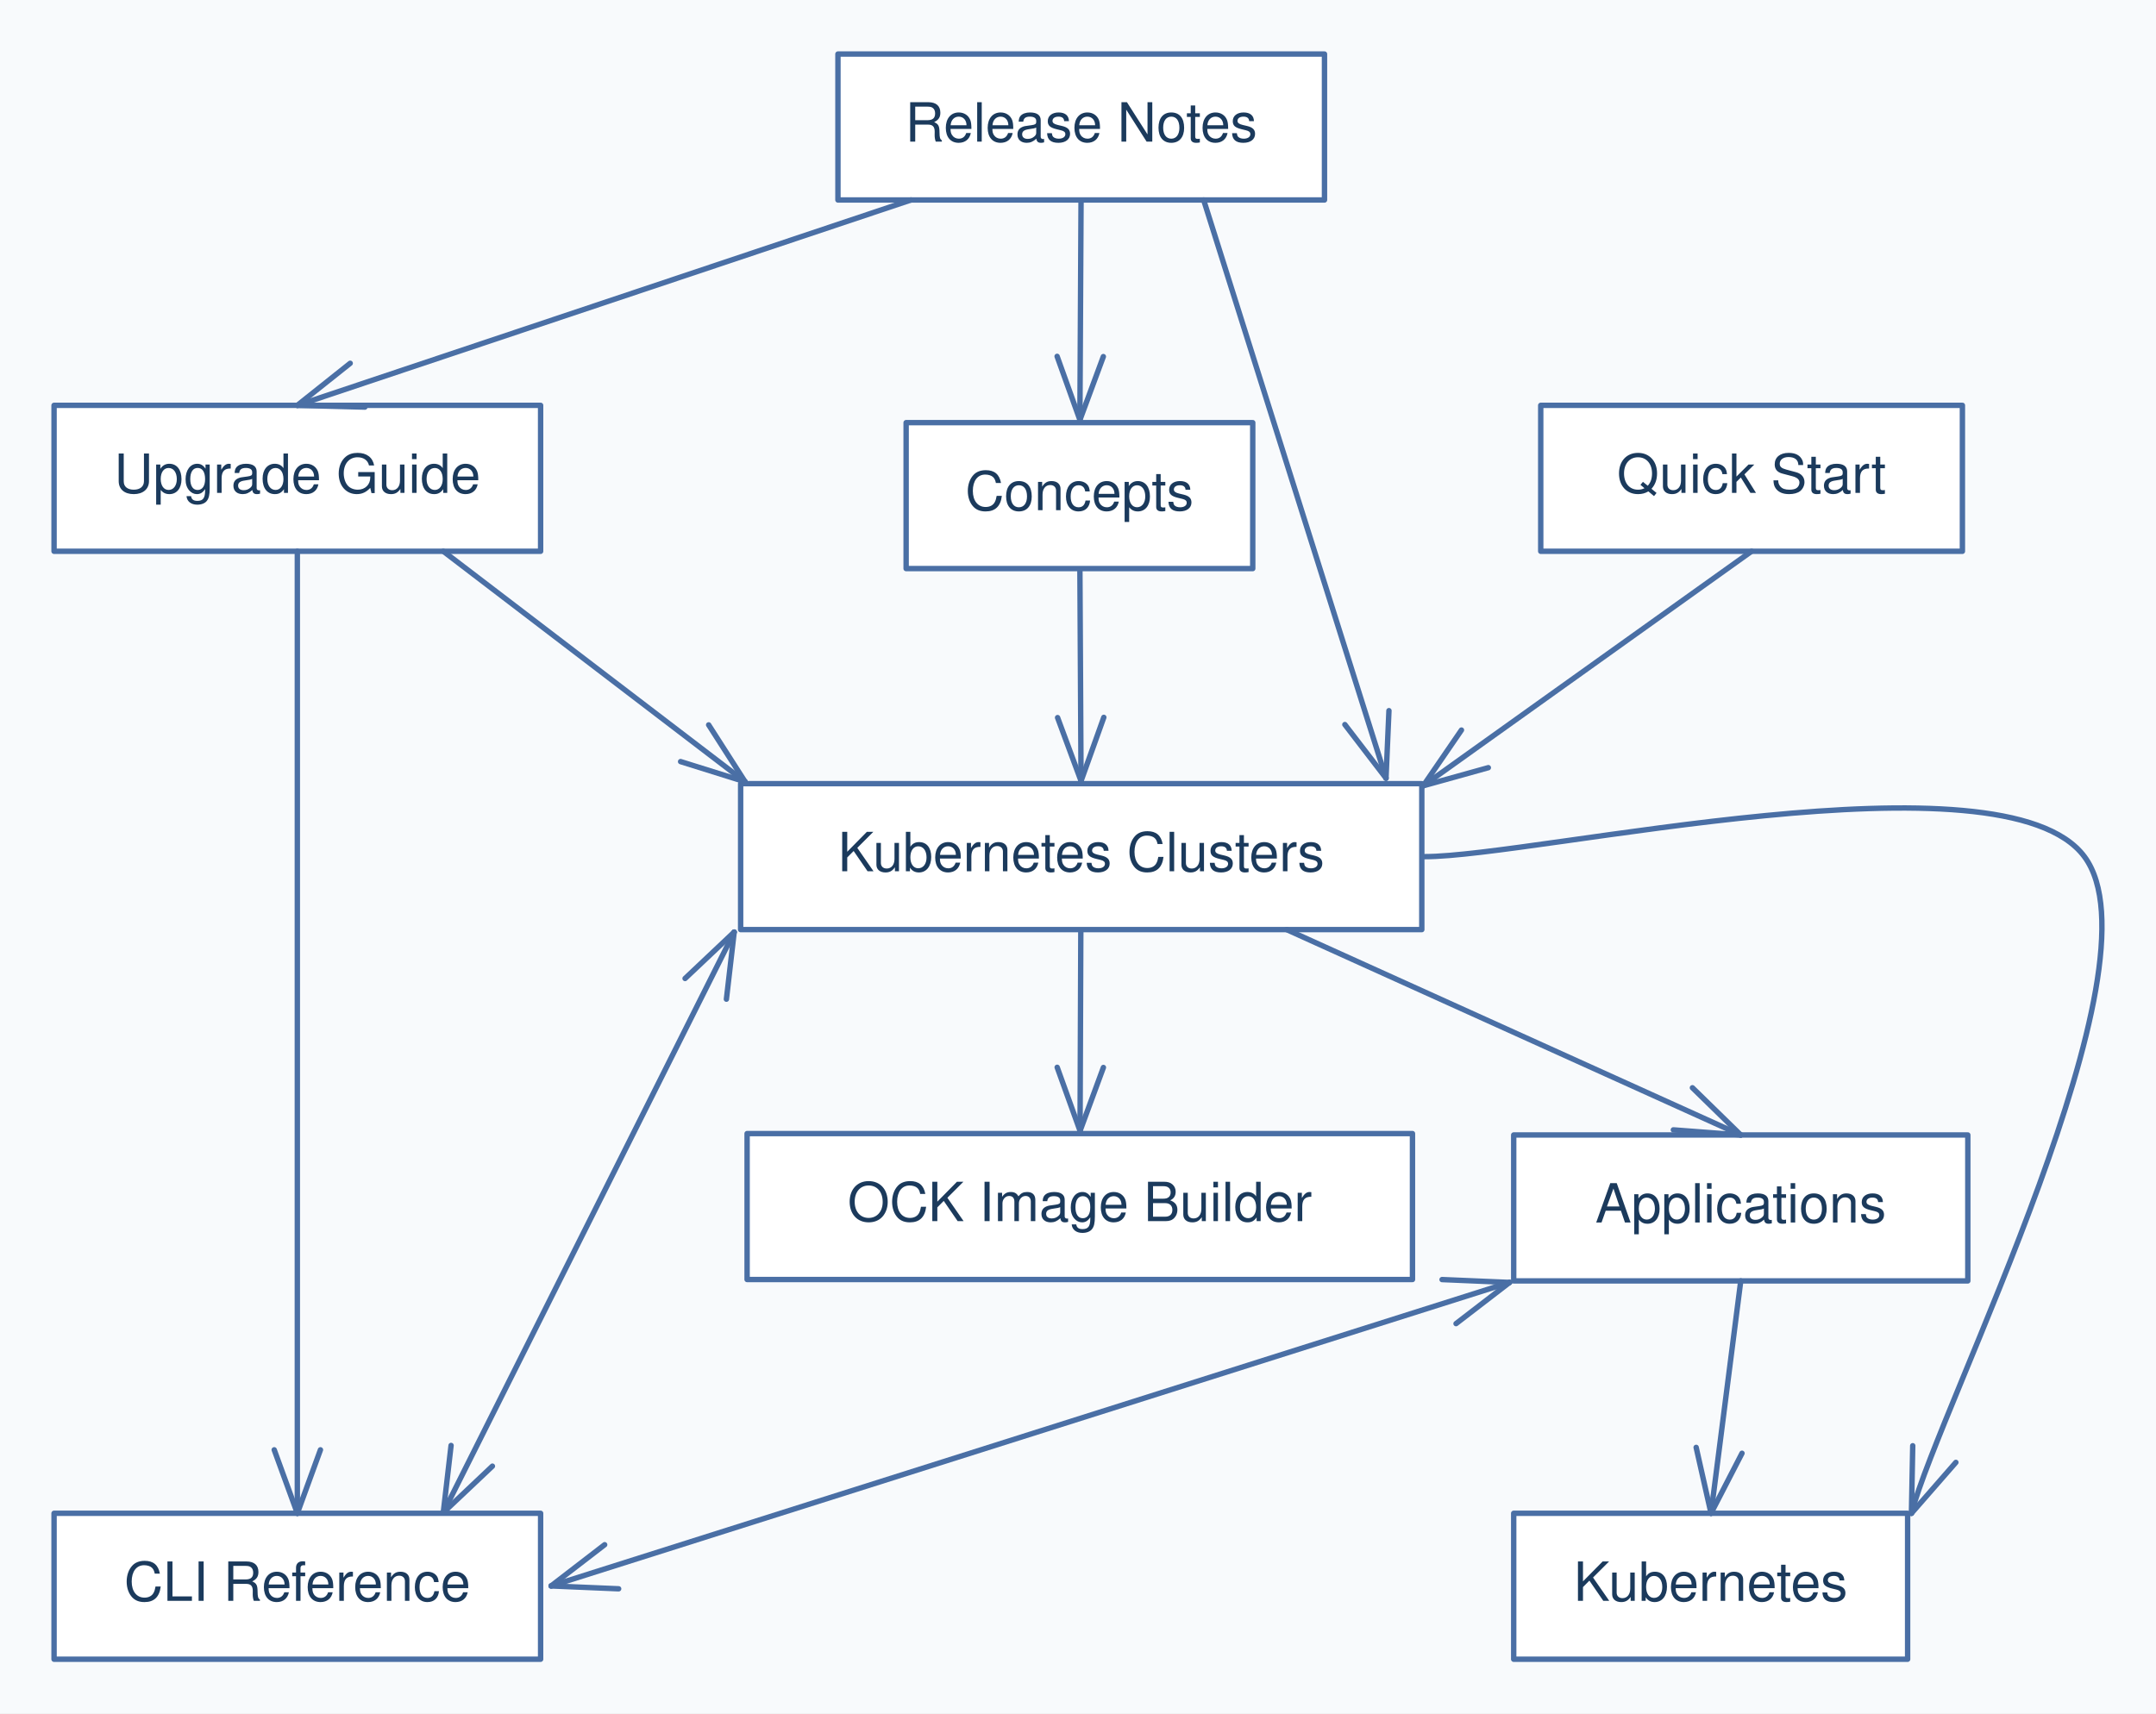
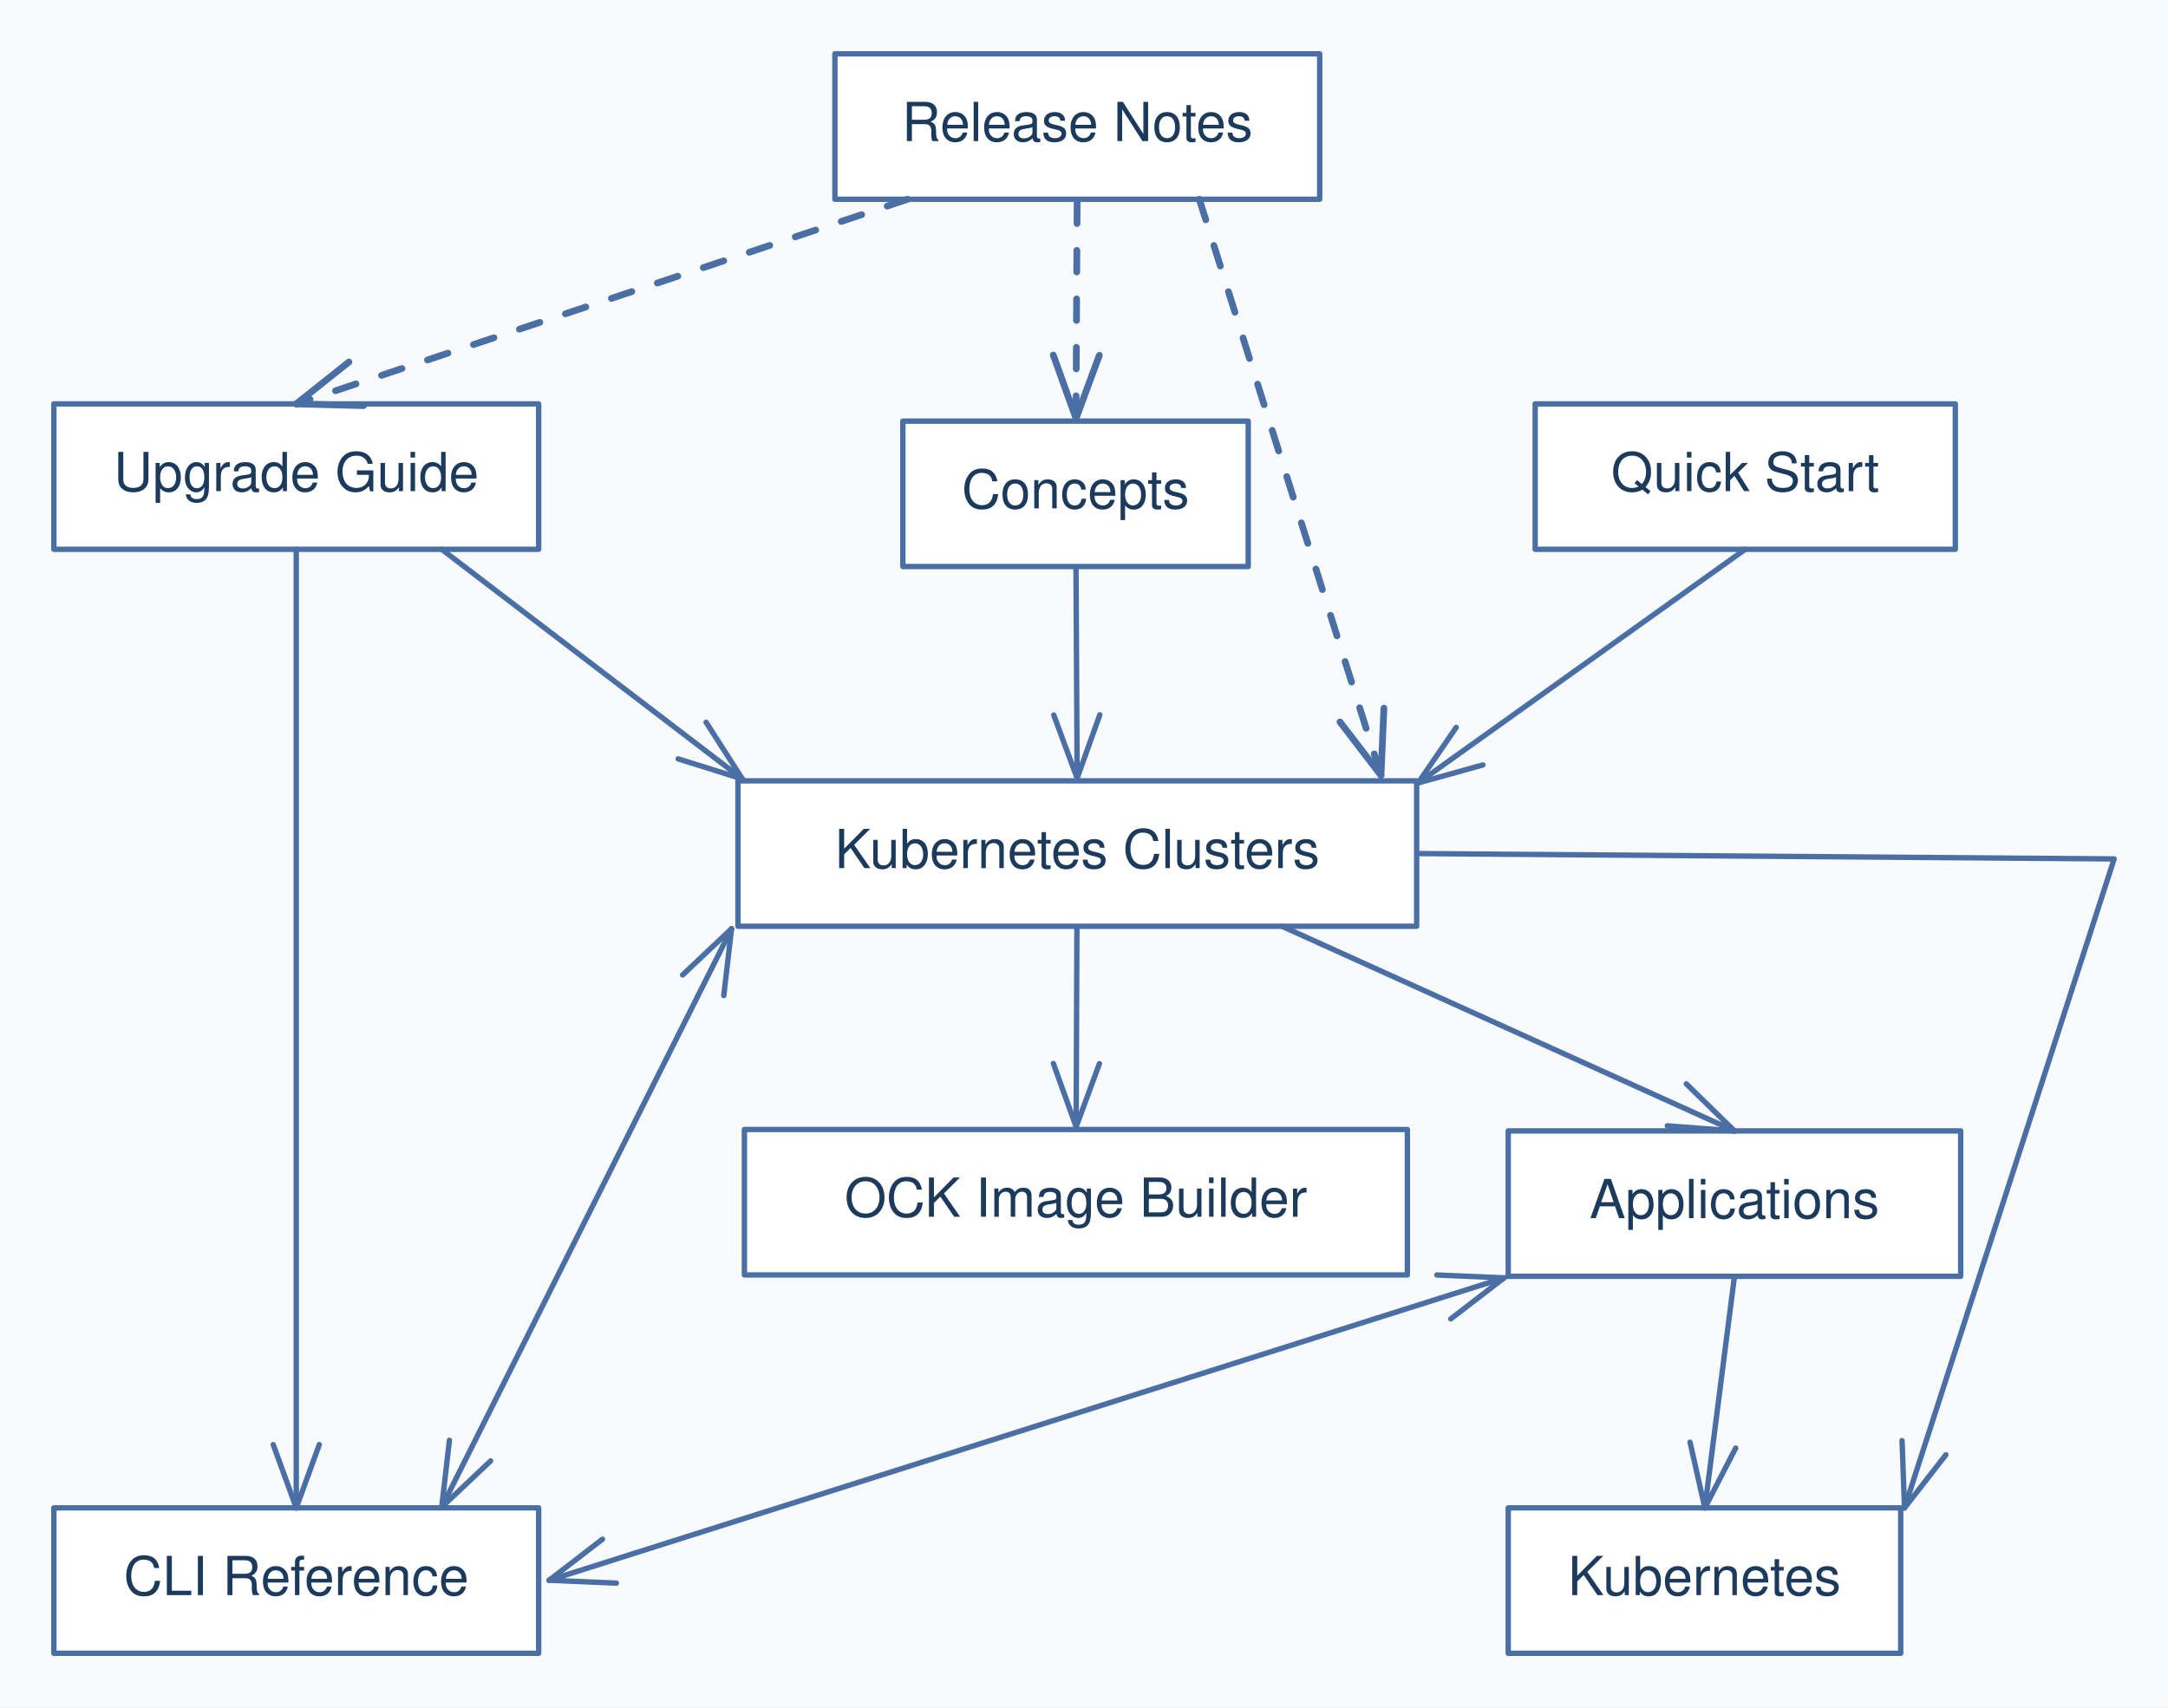
- <svg xmlns="http://www.w3.org/2000/svg" version="1.1" viewBox="0 0 797.621 634" width="797.621" height="634">
+ <svg xmlns="http://www.w3.org/2000/svg" version="1.1" viewBox="0 0 804.971 634" width="804.971" height="634">
  <defs>
    <style class="style-fonts">
      </style>
  </defs>
-   <rect x="0" y="0" width="797.621" height="634" fill="#F8FAFC" />
+   <rect x="0" y="0" width="804.971" height="634" fill="#F8FAFC" />
  <g stroke-linecap="round" transform="translate(310 20) rotate(0 90 27)">
    <path d="M0 0 L180 0 L180 54 L0 54" stroke="none" stroke-width="0" fill="#FFFFFF" />
    <path d="M0 0 C43.65 0, 87.29 0, 180 0 M0 0 C38.62 0, 77.25 0, 180 0 M180 0 C180 15.85, 180 31.7, 180 54 M180 0 C180 11.73, 180 23.47, 180 54 M180 54 C136 54, 92 54, 0 54 M180 54 C143.81 54, 107.61 54, 0 54 M0 54 C0 41.86, 0 29.72, 0 0 M0 54 C0 37.3, 0 20.6, 0 0" stroke="#4A6FA5" stroke-width="2" fill="none" />
  </g>
  <g transform="translate(322 34.5) rotate(0 78 12.5)">
    <text x="78" y="17.9" font-family="Helvetica, Segoe UI Emoji" font-size="20px" fill="#1B3A5C" text-anchor="middle" style="white-space: pre;" direction="ltr" dominant-baseline="alphabetic">Release Notes</text>
  </g>
  <g stroke-linecap="round" transform="translate(335.2275 156.4023) rotate(0 64.11719 27)">
    <path d="M0 0 L128.23 0 L128.23 54 L0 54" stroke="none" stroke-width="0" fill="#FFFFFF" />
    <path d="M0 0 C50.69 0, 101.38 0, 128.23 0 M0 0 C45.2 0, 90.4 0, 128.23 0 M128.23 0 C128.23 11.71, 128.23 23.42, 128.23 54 M128.23 0 C128.23 21.06, 128.23 42.11, 128.23 54 M128.23 54 C96.82 54, 65.4 54, 0 54 M128.23 54 C93.09 54, 57.95 54, 0 54 M0 54 C0 40.76, 0 27.53, 0 0 M0 54 C0 39.74, 0 25.49, 0 0" stroke="#4A6FA5" stroke-width="2" fill="none" />
  </g>
  <g transform="translate(351.3445 170.9023) rotate(0 48 12.5)">
    <text x="48" y="17.9" font-family="Helvetica, Segoe UI Emoji" font-size="20px" fill="#1B3A5C" text-anchor="middle" style="white-space: pre;" direction="ltr" dominant-baseline="alphabetic">Concepts</text>
  </g>
  <g stroke-linecap="round" transform="translate(570 150) rotate(0 78 27)">
    <path d="M0 0 L156 0 L156 54 L0 54" stroke="none" stroke-width="0" fill="#FFFFFF" />
    <path d="M0 0 C46.95 0, 93.91 0, 156 0 M0 0 C55.74 0, 111.48 0, 156 0 M156 0 C156 20.87, 156 41.74, 156 54 M156 0 C156 15.38, 156 30.76, 156 54 M156 54 C122.15 54, 88.29 54, 0 54 M156 54 C110.98 54, 65.95 54, 0 54 M0 54 C0 32.72, 0 11.45, 0 0 M0 54 C0 32.42, 0 10.85, 0 0" stroke="#4A6FA5" stroke-width="2" fill="none" />
  </g>
  <g transform="translate(582 164.5) rotate(0 66 12.5)">
    <text x="66" y="17.9" font-family="Helvetica, Segoe UI Emoji" font-size="20px" fill="#1B3A5C" text-anchor="middle" style="white-space: pre;" direction="ltr" dominant-baseline="alphabetic">Quick Start</text>
  </g>
  <g stroke-linecap="round" transform="translate(20 560) rotate(0 90 27)">
    <path d="M0 0 L180 0 L180 54 L0 54" stroke="none" stroke-width="0" fill="#FFFFFF" />
    <path d="M0 0 C71.47 0, 142.94 0, 180 0 M0 0 C69.37 0, 138.75 0, 180 0 M180 0 C180 14.53, 180 29.05, 180 54 M180 0 C180 16.32, 180 32.65, 180 54 M180 54 C140.97 54, 101.95 54, 0 54 M180 54 C115.27 54, 50.55 54, 0 54 M0 54 C0 37.11, 0 20.22, 0 0 M0 54 C0 35.25, 0 16.51, 0 0" stroke="#4A6FA5" stroke-width="2" fill="none" />
  </g>
  <g transform="translate(32 574.5) rotate(0 78 12.5)">
    <text x="78" y="17.9" font-family="Helvetica, Segoe UI Emoji" font-size="20px" fill="#1B3A5C" text-anchor="middle" style="white-space: pre;" direction="ltr" dominant-baseline="alphabetic">CLI Reference</text>
  </g>
  <g stroke-linecap="round" transform="translate(274 290) rotate(0 126 27)">
    <path d="M0 0 L252 0 L252 54 L0 54" stroke="none" stroke-width="0" fill="#FFFFFF" />
    <path d="M0 0 C52.06 0, 104.13 0, 252 0 M0 0 C72.47 0, 144.95 0, 252 0 M252 0 C252 19.01, 252 38.02, 252 54 M252 0 C252 15.88, 252 31.77, 252 54 M252 54 C184.65 54, 117.3 54, 0 54 M252 54 C176.23 54, 100.47 54, 0 54 M0 54 C0 40.06, 0 26.11, 0 0 M0 54 C0 34.08, 0 14.17, 0 0" stroke="#4A6FA5" stroke-width="2" fill="none" />
  </g>
  <g transform="translate(286 304.5) rotate(0 114 12.5)">
    <text x="114" y="17.9" font-family="Helvetica, Segoe UI Emoji" font-size="20px" fill="#1B3A5C" text-anchor="middle" style="white-space: pre;" direction="ltr" dominant-baseline="alphabetic">Kubernetes Clusters</text>
  </g>
  <g stroke-linecap="round" transform="translate(560 420) rotate(0 84 27)">
    <path d="M0 0 L168 0 L168 54 L0 54" stroke="none" stroke-width="0" fill="#FFFFFF" />
    <path d="M0 0 C37.85 0, 75.7 0, 168 0 M0 0 C42.71 0, 85.41 0, 168 0 M168 0 C168 14.78, 168 29.56, 168 54 M168 0 C168 11.84, 168 23.67, 168 54 M168 54 C111.16 54, 54.33 54, 0 54 M168 54 C106.32 54, 44.64 54, 0 54 M0 54 C0 34.26, 0 14.53, 0 0 M0 54 C0 35.55, 0 17.1, 0 0" stroke="#4A6FA5" stroke-width="2" fill="none" />
  </g>
  <g transform="translate(572 434.5) rotate(0 72 12.5)">
    <text x="72" y="17.9" font-family="Helvetica, Segoe UI Emoji" font-size="20px" fill="#1B3A5C" text-anchor="middle" style="white-space: pre;" direction="ltr" dominant-baseline="alphabetic">Applications</text>
  </g>
  <g stroke-linecap="round" transform="translate(560 560) rotate(0 72.86719 27)">
    <path d="M0 0 L145.73 0 L145.73 54 L0 54" stroke="none" stroke-width="0" fill="#FFFFFF" />
    <path d="M0 0 C46.46 0, 92.93 0, 145.73 0 M0 0 C39.99 0, 79.98 0, 145.73 0 M145.73 0 C145.73 18.79, 145.73 37.59, 145.73 54 M145.73 0 C145.73 17.48, 145.73 34.97, 145.73 54 M145.73 54 C99.89 54, 54.05 54, 0 54 M145.73 54 C107.76 54, 69.79 54, 0 54 M0 54 C0 40.22, 0 26.43, 0 0 M0 54 C0 39.11, 0 24.22, 0 0" stroke="#4A6FA5" stroke-width="2" fill="none" />
  </g>
  <g transform="translate(572.867 574.5) rotate(0 60 12.5)">
    <text x="60" y="17.9" font-family="Helvetica, Segoe UI Emoji" font-size="20px" fill="#1B3A5C" text-anchor="middle" style="white-space: pre;" direction="ltr" dominant-baseline="alphabetic">Kubernetes</text>
  </g>
  <g stroke-linecap="round" transform="translate(276.3916 419.4824) rotate(0 123.0796 27)">
    <path d="M0 0 L246.16 0 L246.16 54 L0 54" stroke="none" stroke-width="0" fill="#FFFFFF" />
    <path d="M0 0 C85.86 0, 171.73 0, 246.16 0 M0 0 C96.94 0, 193.88 0, 246.16 0 M246.16 0 C246.16 13.21, 246.16 26.43, 246.16 54 M246.16 0 C246.16 19.63, 246.16 39.26, 246.16 54 M246.16 54 C185.98 54, 125.81 54, 0 54 M246.16 54 C168.03 54, 89.9 54, 0 54 M0 54 C0 39.68, 0 25.36, 0 0 M0 54 C0 36.2, 0 18.39, 0 0" stroke="#4A6FA5" stroke-width="2" fill="none" />
  </g>
  <g transform="translate(313.3237 433.9824) rotate(0 86.14746 12.5)">
    <text x="86.147" y="17.9" font-family="Helvetica, Segoe UI Emoji" font-size="20px" fill="#1B3A5C" text-anchor="middle" style="white-space: pre;" direction="ltr" dominant-baseline="alphabetic">OCK Image Builder</text>
  </g>
  <g stroke-linecap="round" transform="translate(20 150) rotate(0 90 27)">
    <path d="M0 0 L180 0 L180 54 L0 54" stroke="none" stroke-width="0" fill="#FFFFFF" />
    <path d="M0 0 C70.07 0, 140.14 0, 180 0 M0 0 C36.92 0, 73.85 0, 180 0 M180 0 C180 12.28, 180 24.55, 180 54 M180 0 C180 12.55, 180 25.1, 180 54 M180 54 C131.56 54, 83.12 54, 0 54 M180 54 C128.96 54, 77.92 54, 0 54 M0 54 C0 39.54, 0 25.07, 0 0 M0 54 C0 39.55, 0 25.11, 0 0" stroke="#4A6FA5" stroke-width="2" fill="none" />
  </g>
  <g transform="translate(32 164.5) rotate(0 78 12.5)">
    <text x="78" y="17.9" font-family="Helvetica, Segoe UI Emoji" font-size="20px" fill="#1B3A5C" text-anchor="middle" style="white-space: pre;" direction="ltr" dominant-baseline="alphabetic">Upgrade Guide</text>
  </g>
  <g stroke-linecap="round">
    <g transform="translate(399.9349 75) rotate(0 -0.2106983 40.20117)">
-       <path d="M0 0 C-0.07 13.4, -0.35 67, -0.42 80.4 M0 0 C-0.07 13.4, -0.35 67, -0.42 80.4" stroke="#4A6FA5" stroke-width="2" fill="none" />
+       <path d="M0 0 C-0.16 31.41, -0.33 62.82, -0.42 80.4" stroke="#4A6FA5" stroke-width="2.5" fill="none" stroke-dasharray="8 10" />
    </g>
    <g transform="translate(399.9349 75) rotate(0 -0.2106983 40.20117)">
-       <path d="M-8.85 56.87 C-5.56 66.06, -2.26 75.25, -0.42 80.4 M-8.85 56.87 C-5.58 66.01, -2.3 75.15, -0.42 80.4" stroke="#4A6FA5" stroke-width="2" fill="none" />
+       <path d="M-8.85 56.87 C-5.56 66.06, -2.26 75.25, -0.42 80.4" stroke="#4A6FA5" stroke-width="2.5" fill="none" />
    </g>
    <g transform="translate(399.9349 75) rotate(0 -0.2106983 40.20117)">
-       <path d="M8.25 56.96 C4.86 66.11, 1.48 75.27, -0.42 80.4 M8.25 56.96 C4.88 66.06, 1.51 75.17, -0.42 80.4" stroke="#4A6FA5" stroke-width="2" fill="none" />
+       <path d="M8.25 56.96 C4.86 66.11, 1.48 75.27, -0.42 80.4" stroke="#4A6FA5" stroke-width="2.5" fill="none" />
    </g>
  </g>
  <mask />
  <g stroke-linecap="round">
    <g transform="translate(445.2979 74.00488) rotate(0 33.72803 106.9771)">
-       <path d="M0 0 C11.24 35.66, 56.21 178.3, 67.46 213.95 M0 0 C11.24 35.66, 56.21 178.3, 67.46 213.95" stroke="#4A6FA5" stroke-width="2" fill="none" />
+       <path d="M0 0 C17.36 55.07, 34.72 110.13, 67.46 213.95" stroke="#4A6FA5" stroke-width="2.5" fill="none" stroke-dasharray="8 10" />
    </g>
    <g transform="translate(445.2979 74.00488) rotate(0 33.72803 106.9771)">
-       <path d="M52.24 194.12 C56.15 199.22, 60.07 204.33, 67.46 213.95 M52.24 194.12 C56.74 199.99, 61.25 205.87, 67.46 213.95" stroke="#4A6FA5" stroke-width="2" fill="none" />
+       <path d="M52.24 194.12 C56.15 199.22, 60.07 204.33, 67.46 213.95" stroke="#4A6FA5" stroke-width="2.5" fill="none" />
    </g>
    <g transform="translate(445.2979 74.00488) rotate(0 33.72803 106.9771)">
-       <path d="M68.55 188.98 C68.27 195.41, 67.99 201.83, 67.46 213.95 M68.55 188.98 C68.22 196.37, 67.9 203.77, 67.46 213.95" stroke="#4A6FA5" stroke-width="2" fill="none" />
+       <path d="M68.55 188.98 C68.27 195.41, 67.99 201.83, 67.46 213.95" stroke="#4A6FA5" stroke-width="2.5" fill="none" />
    </g>
  </g>
  <mask />
  <g stroke-linecap="round">
    <g transform="translate(337 74) rotate(0 -113.5 38)">
-       <path d="M0 0 C-37.83 12.67, -189.17 63.33, -227 76 M0 0 C-37.83 12.67, -189.17 63.33, -227 76" stroke="#4A6FA5" stroke-width="2" fill="none" />
+       <path d="M0 0 C-47.64 15.95, -95.28 31.9, -227 76" stroke="#4A6FA5" stroke-width="2.5" fill="none" stroke-dasharray="8 10" />
    </g>
    <g transform="translate(337 74) rotate(0 -113.5 38)">
-       <path d="M-207.44 60.43 C-211.54 63.7, -215.65 66.97, -227 76 M-207.44 60.43 C-213.65 65.37, -219.85 70.31, -227 76" stroke="#4A6FA5" stroke-width="2" fill="none" />
+       <path d="M-207.44 60.43 C-211.54 63.7, -215.65 66.97, -227 76" stroke="#4A6FA5" stroke-width="2.5" fill="none" />
    </g>
    <g transform="translate(337 74) rotate(0 -113.5 38)">
-       <path d="M-202.01 76.65 C-207.25 76.51, -212.5 76.38, -227 76 M-202.01 76.65 C-209.94 76.44, -217.87 76.24, -227 76" stroke="#4A6FA5" stroke-width="2" fill="none" />
+       <path d="M-202.01 76.65 C-207.25 76.51, -212.5 76.38, -227 76" stroke="#4A6FA5" stroke-width="2.5" fill="none" />
    </g>
  </g>
  <mask />
  <g stroke-linecap="round">
    <g transform="translate(648 204) rotate(0 -60.73633 43.38818)">
-       <path d="M0 0 C-20.25 14.46, -101.23 72.31, -121.47 86.78 M0 0 C-20.25 14.46, -101.23 72.31, -121.47 86.78" stroke="#4A6FA5" stroke-width="2" fill="none" />
+       <path d="M0 0 C-41.5 29.64, -82.99 59.29, -121.47 86.78 M0 0 C-33.32 23.8, -66.64 47.6, -121.47 86.78" stroke="#4A6FA5" stroke-width="2" fill="none" />
    </g>
    <g transform="translate(648 204) rotate(0 -60.73633 43.38818)">
      <path d="M-107.33 66.16 C-112.16 73.2, -116.99 80.25, -121.47 86.78 M-107.33 66.16 C-111.21 71.82, -115.09 77.47, -121.47 86.78" stroke="#4A6FA5" stroke-width="2" fill="none" />
    </g>
    <g transform="translate(648 204) rotate(0 -60.73633 43.38818)">
      <path d="M-97.39 80.08 C-105.61 82.37, -113.84 84.65, -121.47 86.78 M-97.39 80.08 C-103.99 81.92, -110.6 83.75, -121.47 86.78" stroke="#4A6FA5" stroke-width="2" fill="none" />
    </g>
  </g>
  <mask />
  <g stroke-linecap="round">
    <g transform="translate(399.5183 211.4023) rotate(0 0.2079999 38.79883)">
-       <path d="M0 0 C0.07 12.93, 0.35 64.66, 0.42 77.6 M0 0 C0.07 12.93, 0.35 64.66, 0.42 77.6" stroke="#4A6FA5" stroke-width="2" fill="none" />
+       <path d="M0 0 C0.12 21.85, 0.23 43.69, 0.42 77.6 M0 0 C0.16 29.94, 0.32 59.88, 0.42 77.6" stroke="#4A6FA5" stroke-width="2" fill="none" />
    </g>
    <g transform="translate(399.5183 211.4023) rotate(0 0.2079999 38.79883)">
      <path d="M-8.26 54.15 C-5.82 60.75, -3.37 67.35, 0.42 77.6 M-8.26 54.15 C-4.91 63.2, -1.57 72.24, 0.42 77.6" stroke="#4A6FA5" stroke-width="2" fill="none" />
    </g>
    <g transform="translate(399.5183 211.4023) rotate(0 0.2079999 38.79883)">
      <path d="M8.84 54.06 C6.47 60.69, 4.1 67.31, 0.42 77.6 M8.84 54.06 C5.59 63.14, 2.34 72.22, 0.42 77.6" stroke="#4A6FA5" stroke-width="2" fill="none" />
    </g>
  </g>
  <mask />
  <g stroke-linecap="round">
    <g transform="translate(271.6172 344.915) rotate(0 -53.80859 107.4082)">
-       <path d="M0 0 C-17.94 35.8, -89.68 179.01, -107.62 214.82 M0 0 C-17.94 35.8, -89.68 179.01, -107.62 214.82" stroke="#4A6FA5" stroke-width="2" fill="none" />
+       <path d="M0 0 C-38.06 75.98, -76.12 151.95, -107.62 214.82 M0 0 C-26.33 52.56, -52.66 105.12, -107.62 214.82" stroke="#4A6FA5" stroke-width="2" fill="none" />
    </g>
    <g transform="translate(271.6172 344.915) rotate(0 -53.80859 107.4082)">
      <path d="M-2.88 24.83 C-1.86 16.05, -0.84 7.27, 0 0 M-2.88 24.83 C-2.17 18.76, -1.47 12.68, 0 0" stroke="#4A6FA5" stroke-width="2" fill="none" />
    </g>
    <g transform="translate(271.6172 344.915) rotate(0 -53.80859 107.4082)">
      <path d="M-18.17 17.17 C-11.74 11.1, -5.32 5.03, 0 0 M-18.17 17.17 C-13.72 12.97, -9.28 8.77, 0 0" stroke="#4A6FA5" stroke-width="2" fill="none" />
    </g>
    <g transform="translate(271.6172 344.915) rotate(0 -53.80859 107.4082)">
      <path d="M-104.74 189.98 C-105.76 198.77, -106.78 207.55, -107.62 214.82 M-104.74 189.98 C-105.44 196.06, -106.15 202.13, -107.62 214.82" stroke="#4A6FA5" stroke-width="2" fill="none" />
    </g>
    <g transform="translate(271.6172 344.915) rotate(0 -53.80859 107.4082)">
      <path d="M-89.45 197.64 C-95.88 203.72, -102.3 209.79, -107.62 214.82 M-89.45 197.64 C-93.89 201.84, -98.34 206.05, -107.62 214.82" stroke="#4A6FA5" stroke-width="2" fill="none" />
    </g>
  </g>
  <mask />
  <g stroke-linecap="round">
    <g transform="translate(476 344) rotate(0 84 38)">
-       <path d="M0 0 C28 12.67, 140 63.33, 168 76 M0 0 C28 12.67, 140 63.33, 168 76" stroke="#4A6FA5" stroke-width="2" fill="none" />
+       <path d="M0 0 C39.39 17.82, 78.79 35.64, 168 76 M0 0 C63.36 28.66, 126.72 57.33, 168 76" stroke="#4A6FA5" stroke-width="2" fill="none" />
    </g>
    <g transform="translate(476 344) rotate(0 84 38)">
      <path d="M143.07 74.11 C148.92 74.55, 154.76 75, 168 76 M143.07 74.11 C152.47 74.82, 161.87 75.54, 168 76" stroke="#4A6FA5" stroke-width="2" fill="none" />
    </g>
    <g transform="translate(476 344) rotate(0 84 38)">
      <path d="M150.12 58.53 C154.31 62.62, 158.51 66.72, 168 76 M150.12 58.53 C156.86 65.12, 163.61 71.71, 168 76" stroke="#4A6FA5" stroke-width="2" fill="none" />
    </g>
  </g>
  <mask />
  <g stroke-linecap="round">
    <g transform="translate(558.4795 474.5664) rotate(0 -177.2959 56.1543)">
-       <path d="M0 0 C-59.1 18.72, -295.49 93.59, -354.59 112.31 M0 0 C-59.1 18.72, -295.49 93.59, -354.59 112.31" stroke="#4A6FA5" stroke-width="2" fill="none" />
+       <path d="M0 0 C-76.01 24.08, -152.03 48.15, -354.59 112.31 M0 0 C-87.75 27.79, -175.5 55.59, -354.59 112.31" stroke="#4A6FA5" stroke-width="2" fill="none" />
    </g>
    <g transform="translate(558.4795 474.5664) rotate(0 -177.2959 56.1543)">
      <path d="M-19.81 15.24 C-15.57 11.98, -11.32 8.71, 0 0 M-19.81 15.24 C-14.91 11.47, -10.01 7.7, 0 0" stroke="#4A6FA5" stroke-width="2" fill="none" />
    </g>
    <g transform="translate(558.4795 474.5664) rotate(0 -177.2959 56.1543)">
      <path d="M-24.98 -1.06 C-19.62 -0.83, -14.27 -0.6, 0 0 M-24.98 -1.06 C-18.8 -0.8, -12.62 -0.53, 0 0" stroke="#4A6FA5" stroke-width="2" fill="none" />
    </g>
    <g transform="translate(558.4795 474.5664) rotate(0 -177.2959 56.1543)">
      <path d="M-334.78 97.06 C-339.03 100.33, -343.27 103.6, -354.59 112.31 M-334.78 97.06 C-339.68 100.84, -344.58 104.61, -354.59 112.31" stroke="#4A6FA5" stroke-width="2" fill="none" />
    </g>
    <g transform="translate(558.4795 474.5664) rotate(0 -177.2959 56.1543)">
      <path d="M-329.61 113.37 C-334.97 113.14, -340.32 112.91, -354.59 112.31 M-329.61 113.37 C-335.8 113.1, -341.98 112.84, -354.59 112.31" stroke="#4A6FA5" stroke-width="2" fill="none" />
    </g>
  </g>
  <mask />
  <g stroke-linecap="round">
    <g transform="translate(399.85 345) rotate(0 -0.1413644 36.74121)">
-       <path d="M0 0 C-0.05 12.25, -0.24 61.24, -0.28 73.48 M0 0 C-0.05 12.25, -0.24 61.24, -0.28 73.48" stroke="#4A6FA5" stroke-width="2" fill="none" />
+       <path d="M0 0 C-0.07 17.35, -0.13 34.71, -0.28 73.48 M0 0 C-0.06 16.76, -0.13 33.52, -0.28 73.48" stroke="#4A6FA5" stroke-width="2" fill="none" />
    </g>
    <g transform="translate(399.85 345) rotate(0 -0.1413644 36.74121)">
      <path d="M-8.74 49.96 C-6.74 55.51, -4.75 61.07, -0.28 73.48 M-8.74 49.96 C-6.81 55.32, -4.88 60.69, -0.28 73.48" stroke="#4A6FA5" stroke-width="2" fill="none" />
    </g>
    <g transform="translate(399.85 345) rotate(0 -0.1413644 36.74121)">
      <path d="M8.36 50.02 C6.32 55.56, 4.28 61.1, -0.28 73.48 M8.36 50.02 C6.39 55.37, 4.42 60.72, -0.28 73.48" stroke="#4A6FA5" stroke-width="2" fill="none" />
    </g>
  </g>
  <mask />
  <g stroke-linecap="round">
-     <g transform="translate(527.1426 317) rotate(0 122 121.5)">
-       <path d="M0 0 C40.67 0, 214 -40.5, 244 0 C274 40.5, 190.67 202.5, 180 243 M0 0 C40.67 0, 214 -40.5, 244 0 C274 40.5, 190.67 202.5, 180 243" stroke="#4A6FA5" stroke-width="2" fill="none" />
-     </g>
-     <g transform="translate(527.1426 317) rotate(0 122 121.5)">
-       <path d="M180.48 218 C180.35 224.64, 180.23 231.28, 180 243 M180.48 218 C180.38 223.38, 180.27 228.75, 180 243" stroke="#4A6FA5" stroke-width="2" fill="none" />
-     </g>
-     <g transform="translate(527.1426 317) rotate(0 122 121.5)">
-       <path d="M196.44 224.16 C192.07 229.17, 187.7 234.17, 180 243 M196.44 224.16 C192.9 228.21, 189.37 232.26, 180 243" stroke="#4A6FA5" stroke-width="2" fill="none" />
+     <g transform="translate(527.1426 317) rotate(0 128.9141 121.5)">
+       <path d="M0 0 C68.49 0.53, 136.98 1.06, 257.83 1.99 M0 0 C55.44 0.43, 110.87 0.86, 257.83 1.99 M257.83 1.99 C241.79 51.66, 225.75 101.33, 180 243 M257.83 1.99 C240.4 55.97, 222.97 109.95, 180 243" stroke="#4A6FA5" stroke-width="2" fill="none" />
+     </g>
+     <g transform="translate(527.1426 317) rotate(0 128.9141 121.5)">
+       <path d="M179.08 218.02 C179.33 224.65, 179.57 231.29, 180 243 M179.08 218.02 C179.28 223.39, 179.48 228.76, 180 243" stroke="#4A6FA5" stroke-width="2" fill="none" />
+     </g>
+     <g transform="translate(527.1426 317) rotate(0 128.9141 121.5)">
+       <path d="M195.36 223.27 C191.28 228.51, 187.2 233.75, 180 243 M195.36 223.27 C192.05 227.51, 188.75 231.76, 180 243" stroke="#4A6FA5" stroke-width="2" fill="none" />
    </g>
  </g>
  <mask />
  <g stroke-linecap="round">
    <g transform="translate(644 474) rotate(0 -5.5 43)">
-       <path d="M0 0 C-1.83 14.33, -9.17 71.67, -11 86 M0 0 C-1.83 14.33, -9.17 71.67, -11 86" stroke="#4A6FA5" stroke-width="2" fill="none" />
+       <path d="M0 0 C-3.28 25.65, -6.56 51.31, -11 86 M0 0 C-3.07 24.01, -6.14 48.01, -11 86" stroke="#4A6FA5" stroke-width="2" fill="none" />
    </g>
    <g transform="translate(644 474) rotate(0 -5.5 43)">
      <path d="M-16.5 61.61 C-14.86 68.89, -13.22 76.16, -11 86 M-16.5 61.61 C-14.97 68.42, -13.43 75.23, -11 86" stroke="#4A6FA5" stroke-width="2" fill="none" />
    </g>
    <g transform="translate(644 474) rotate(0 -5.5 43)">
      <path d="M0.46 63.78 C-2.96 70.41, -6.38 77.04, -11 86 M0.46 63.78 C-2.74 69.98, -5.94 76.19, -11 86" stroke="#4A6FA5" stroke-width="2" fill="none" />
    </g>
  </g>
  <mask />
  <g stroke-linecap="round">
    <g transform="translate(164 204) rotate(0 55.8252 42.646)">
-       <path d="M0 0 C18.61 14.22, 93.04 71.08, 111.65 85.29 M0 0 C18.61 14.22, 93.04 71.08, 111.65 85.29" stroke="#4A6FA5" stroke-width="2" fill="none" />
+       <path d="M0 0 C28.14 21.5, 56.28 43, 111.65 85.29 M0 0 C44.51 34, 89.01 68, 111.65 85.29" stroke="#4A6FA5" stroke-width="2" fill="none" />
    </g>
    <g transform="translate(164 204) rotate(0 55.8252 42.646)">
      <path d="M87.79 77.83 C93.81 79.71, 99.82 81.59, 111.65 85.29 M87.79 77.83 C97.3 80.8, 106.81 83.78, 111.65 85.29" stroke="#4A6FA5" stroke-width="2" fill="none" />
    </g>
    <g transform="translate(164 204) rotate(0 55.8252 42.646)">
      <path d="M98.17 64.24 C101.57 69.54, 104.97 74.85, 111.65 85.29 M98.17 64.24 C103.55 72.63, 108.92 81.02, 111.65 85.29" stroke="#4A6FA5" stroke-width="2" fill="none" />
    </g>
  </g>
  <mask />
  <g stroke-linecap="round">
    <g transform="translate(110 204) rotate(0 0 178)">
-       <path d="M0 0 C0 59.33, 0 296.67, 0 356 M0 0 C0 59.33, 0 296.67, 0 356" stroke="#4A6FA5" stroke-width="2" fill="none" />
+       <path d="M0 0 C0 117.53, 0 235.06, 0 356 M0 0 C0 117.02, 0 234.03, 0 356" stroke="#4A6FA5" stroke-width="2" fill="none" />
    </g>
    <g transform="translate(110 204) rotate(0 0 178)">
      <path d="M-8.55 332.51 C-5.73 340.26, -2.9 348.02, 0 356 M-8.55 332.51 C-5.74 340.23, -2.93 347.95, 0 356" stroke="#4A6FA5" stroke-width="2" fill="none" />
    </g>
    <g transform="translate(110 204) rotate(0 0 178)">
      <path d="M8.55 332.51 C5.73 340.26, 2.9 348.02, 0 356 M8.55 332.51 C5.74 340.23, 2.93 347.95, 0 356" stroke="#4A6FA5" stroke-width="2" fill="none" />
    </g>
  </g>
  <mask />
</svg>
